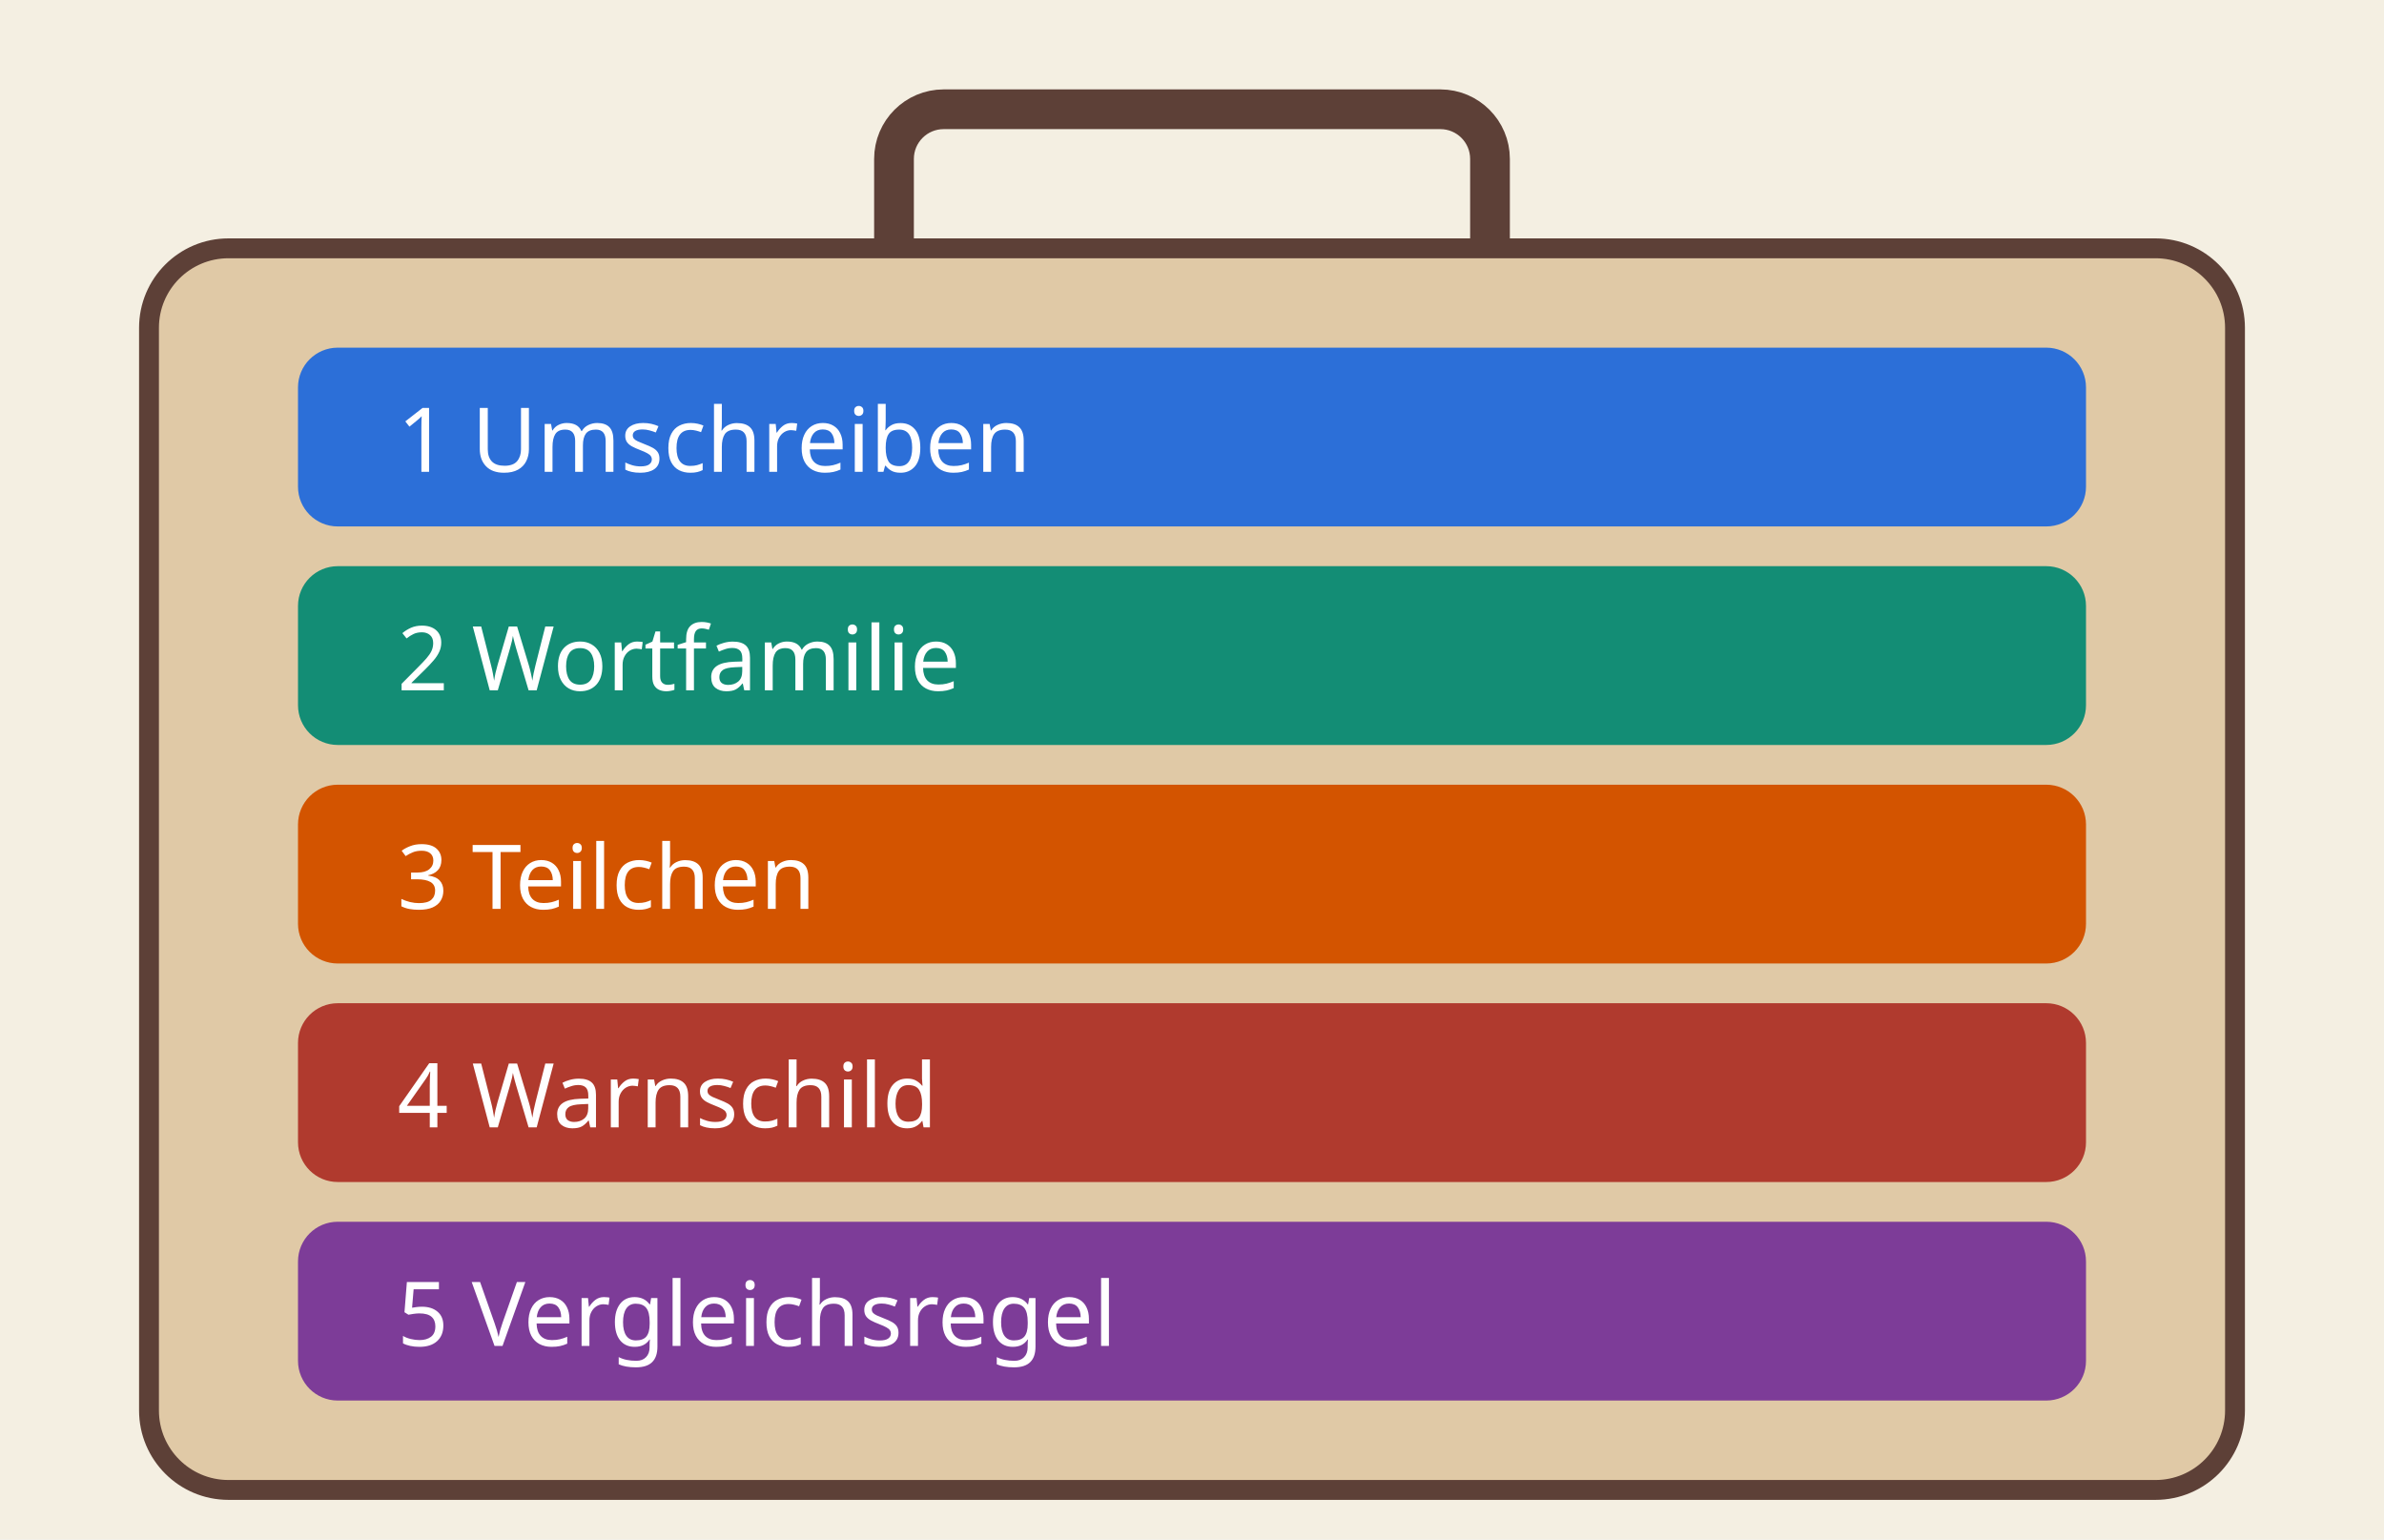
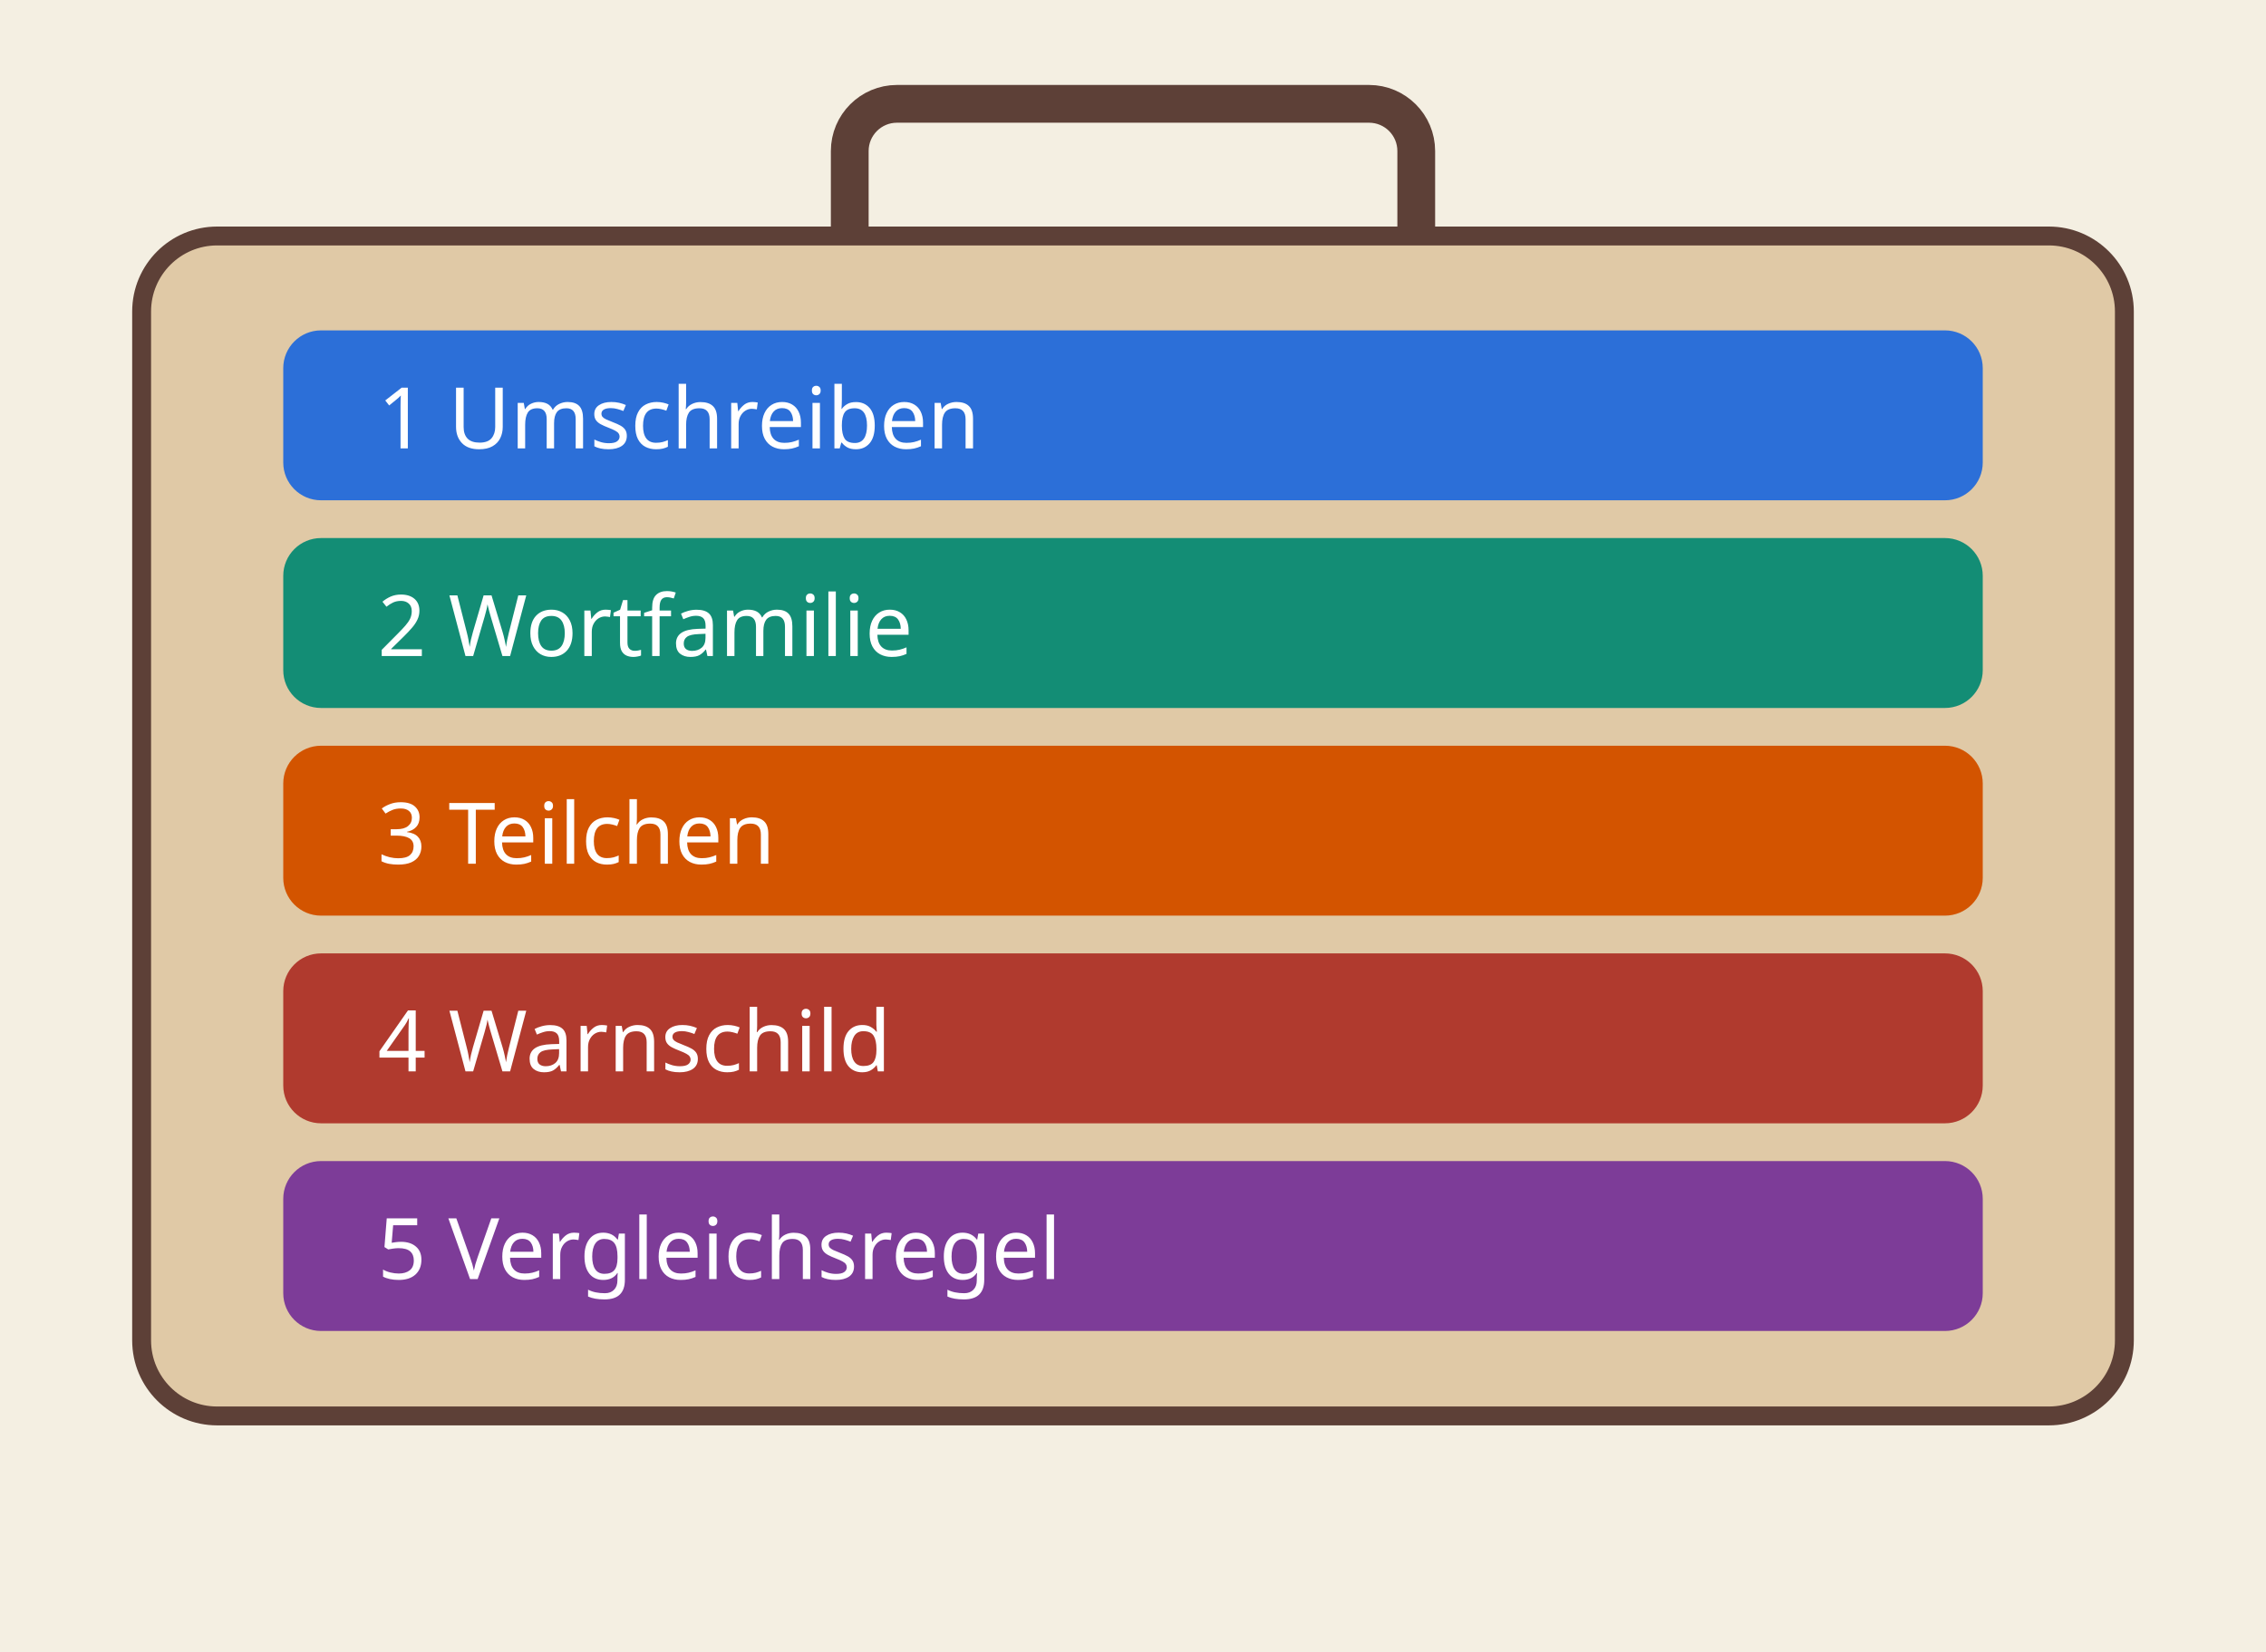
- <svg xmlns="http://www.w3.org/2000/svg" viewBox="0 0 480 310" role="img">
-   <rect width="480" height="310" fill="#f4efe2" />
+ <svg xmlns="http://www.w3.org/2000/svg" viewBox="0 0 480 350" role="img">
+   <rect width="480" height="350" fill="#f4efe2" />
  <path d="M180 50 v-18 a10 10 0 0 1 10 -10 h100 a10 10 0 0 1 10 10 v18" fill="none" stroke="#5d4037" stroke-width="8" />
  <rect x="30" y="50" width="420" height="250" rx="16" fill="#e0c9a6" stroke="#5d4037" stroke-width="4" />
  <rect x="60" y="70" width="360" height="36" rx="8" fill="#2c6fd8" />
  <text x="80" y="95" font-size="18" font-family="sans-serif" fill="#ffffff">1  Umschreiben</text>
  <rect x="60" y="114" width="360" height="36" rx="8" fill="#138d75" />
  <text x="80" y="139" font-size="18" font-family="sans-serif" fill="#ffffff">2  Wortfamilie</text>
  <rect x="60" y="158" width="360" height="36" rx="8" fill="#d35400" />
  <text x="80" y="183" font-size="18" font-family="sans-serif" fill="#ffffff">3  Teilchen</text>
  <rect x="60" y="202" width="360" height="36" rx="8" fill="#b03a2e" />
  <text x="80" y="227" font-size="18" font-family="sans-serif" fill="#ffffff">4  Warnschild</text>
  <rect x="60" y="246" width="360" height="36" rx="8" fill="#7d3c98" />
  <text x="80" y="271" font-size="18" font-family="sans-serif" fill="#ffffff">5  Vergleichsregel</text>
</svg>
